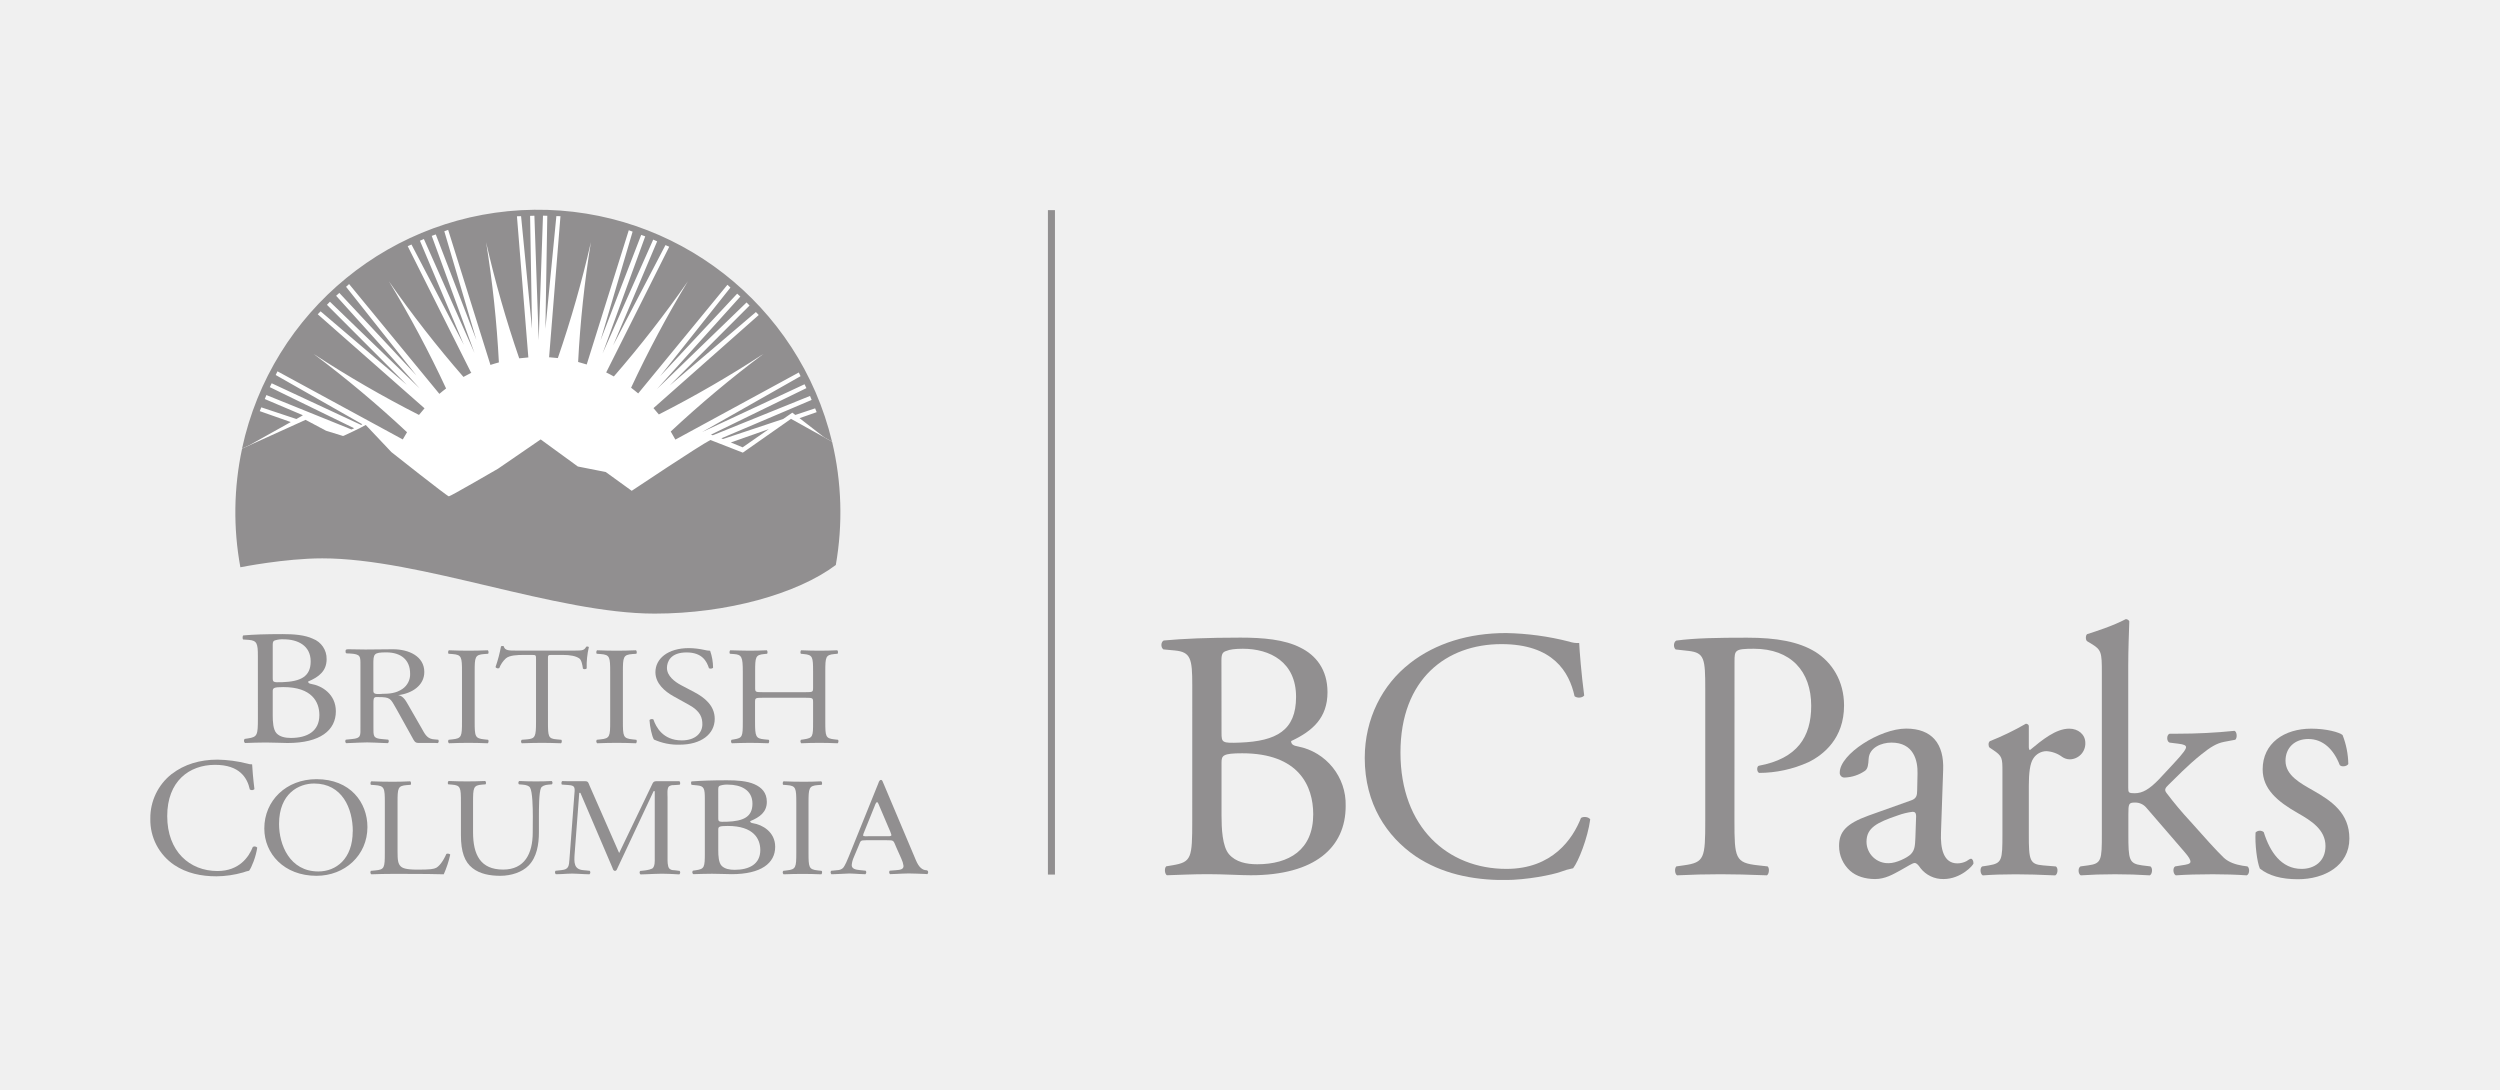
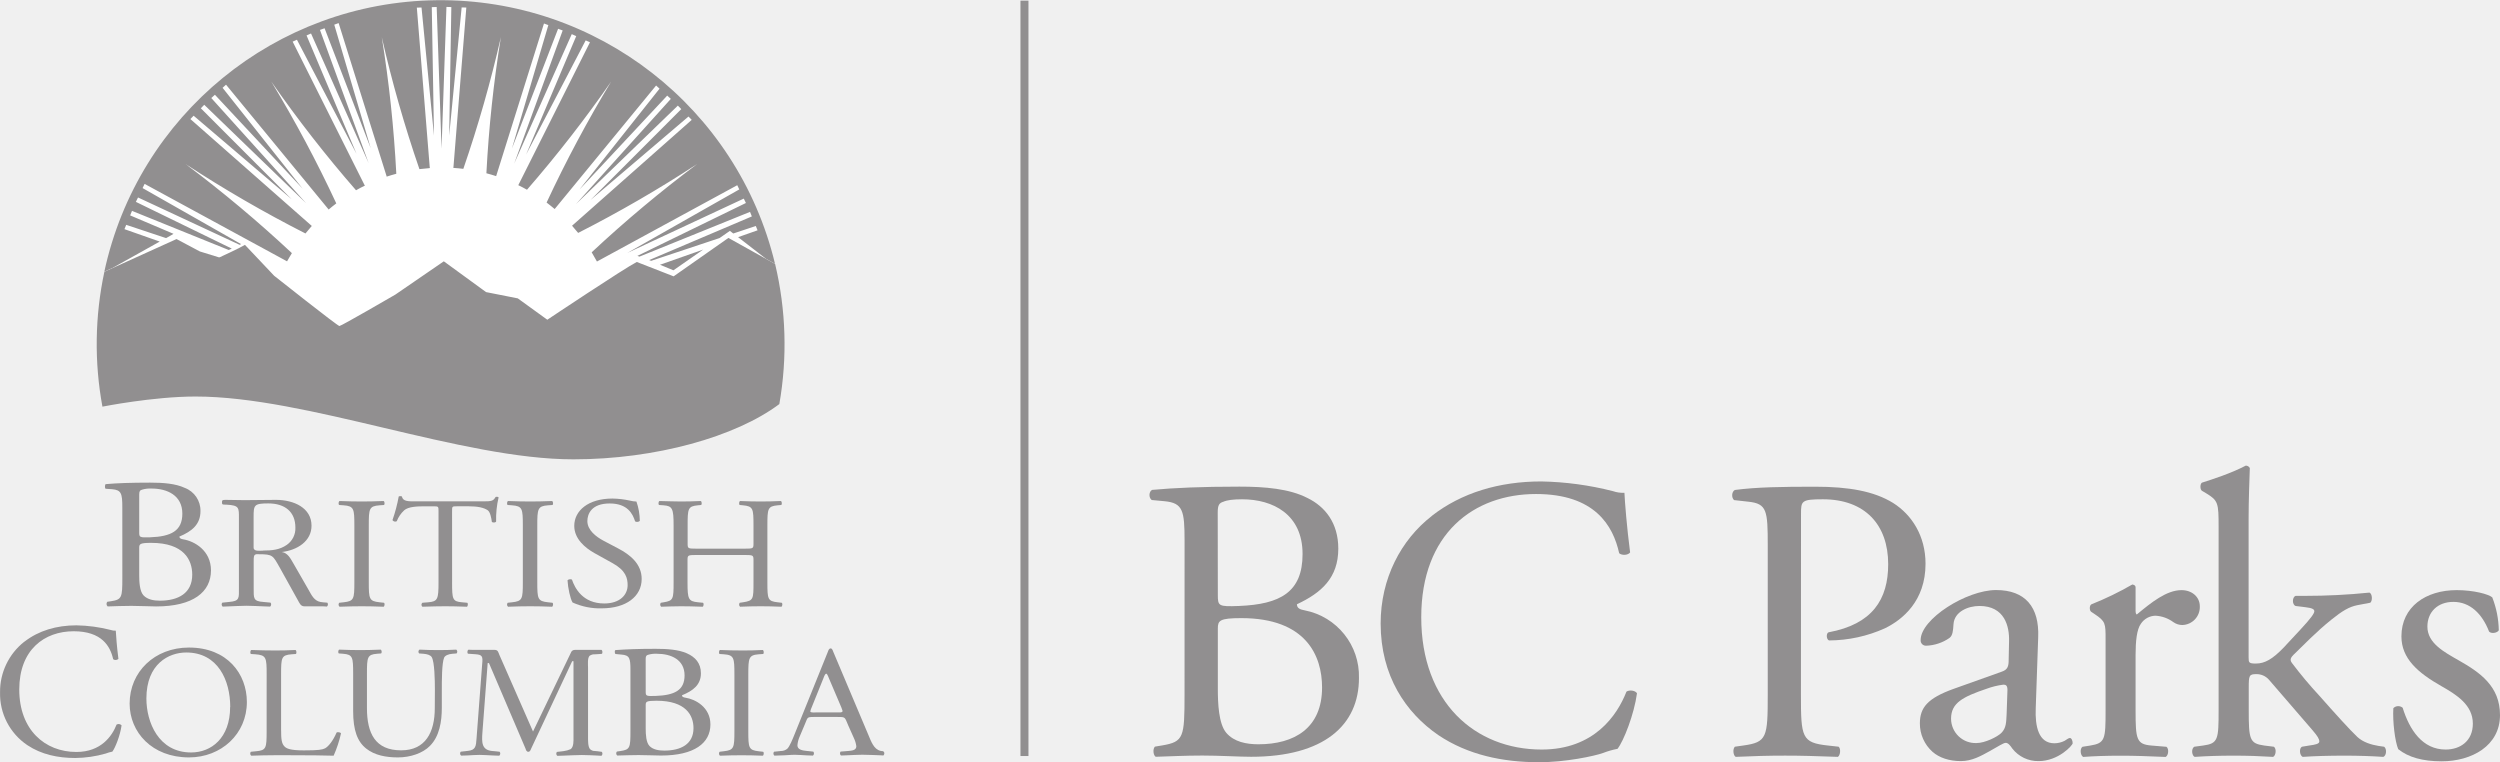
- <svg xmlns="http://www.w3.org/2000/svg" id="BC_Parks_Logo" data-name="BC Parks Logo" viewBox="0 0 1080 470.75">
+ <svg xmlns="http://www.w3.org/2000/svg" id="BC_Parks_Logo" data-name="BC Parks Logo" viewBox="64.92 90.53 950.01 289.53">
  <defs>
    <style>.cls-1{fill:none;}.cls-2{clip-path:url(#clip-path);}.cls-3{fill:#918f90;}.cls-4{fill:#fff;}</style>
    <clipPath id="clip-path">
      <rect class="cls-1" x="65.05" y="90.61" width="949.91" height="289.52" />
    </clipPath>
  </defs>
  <g class="cls-2">
    <path class="cls-3" d="M1012,317.56a35.92,35.92,0,0,1,2.47,12.49c-.61,1.07-2.93,1.38-3.7.46-2.62-6.79-7.24-11.26-13.56-11.26-6,0-9.87,3.86-9.87,9.41,0,6.32,6.48,9.71,11.87,12.79,8.17,4.63,15.72,9.86,15.72,20.81,0,11.72-10.79,17.57-22.19,17.57-7.25,0-12.64-1.54-16.49-4.62-1.23-2.94-2.16-10.49-1.85-15.57a2.61,2.61,0,0,1,3.54-.16c2.63,8.48,7.55,15.88,16.34,15.88,5.55,0,10.33-3.24,10.33-9.86,0-7.09-6.17-10.95-11.87-14.19-8.94-5.08-15.27-10.47-15.27-18.95,0-11.25,9.26-17.58,21-17.58,6.47,0,12.18,1.55,13.56,2.78" />
    <path class="cls-3" d="M908,290.74c0-9.09-.16-10-4.78-12.79l-1.55-.92c-.77-.47-.77-2.63,0-3.09,3.86-1.23,11.1-3.54,16.65-6.47a1.7,1.7,0,0,1,1.54.92c-.15,4.63-.46,12.34-.46,19.11v52.87c0,2,.15,2.31,2.77,2.31,3.4,0,6.32-1.69,10.49-6l6.31-6.78c4.32-4.62,5.4-6.32,5.4-7.09s-.77-1.23-3.39-1.54l-3.7-.46c-1.39-.47-1.39-3.39,0-3.85h3.55a239.5,239.5,0,0,0,24.5-1.24c1.08.46,1.23,3.08.31,3.85l-4.93.93c-3.08.62-5.7,2.16-9.71,5.39-6,4.78-11.26,10.33-14,12.95-1.85,1.7-2,2.47-1.08,3.7a158.26,158.26,0,0,0,10.33,12.33c6,6.78,11.41,12.79,14.49,15.72,2.16,2,5.24,2.93,8,3.39l2.16.31c1.08.77.92,3.39-.31,3.86-4.47-.31-9.71-.47-14.64-.47-6.17,0-11.56.16-16,.47-1.23-.62-1.39-3.24-.3-3.86l2.77-.46c2.31-.31,3.85-.62,3.85-1.54s-.62-2-2.62-4.32l-16.49-19.11a6.26,6.26,0,0,0-4.78-2.16c-2.78,0-2.93.46-2.93,5.24v8.48c0,11.09.31,12.64,5.86,13.41l3.69.46c1.08.77.78,3.39-.3,3.86-5.09-.31-9.56-.47-15-.47-5.55,0-10.18.16-14.8.47-1.08-.47-1.39-3.09-.15-3.86l3.39-.46c5.7-.77,5.86-2.32,5.86-13.41Z" />
    <path class="cls-3" d="M865.05,333.44c0-6,0-6.79-4.17-9.56l-1.39-.93c-.61-.61-.61-2.31.16-2.77a119.35,119.35,0,0,0,15.57-7.55c.77.15,1.23.46,1.23,1.08v8.94c0,.76.15,1.23.46,1.39,5.4-4.48,11.26-9.26,17-9.26,3.85,0,6.95,2.47,6.95,6.17a6.84,6.84,0,0,1-6.64,7.09,5.9,5.9,0,0,1-3.39-1.08A12.62,12.62,0,0,0,884,324.5a6.82,6.82,0,0,0-5.55,3.08c-1.55,2.16-2,6.63-2,11.86v21c0,11.09.31,12.95,6.17,13.41l5.55.46c1.07.77.77,3.39-.32,3.86-7.24-.31-11.7-.47-17.1-.47s-10.18.16-14.18.47c-1.08-.47-1.39-3.09-.31-3.86l2.93-.46c5.7-.93,5.86-2.32,5.86-13.41Z" />
    <path class="cls-3" d="M816.05,372.89c3.08,0,7.86-2.31,9.4-3.85,1.84-1.85,1.84-4,2-7.24l.31-9.1c0-1.69-.62-2-1.54-2a28.62,28.62,0,0,0-6.32,1.54c-9.1,3.08-13.57,5.39-13.57,11.4a9.29,9.29,0,0,0,9.72,9.25m9.55-27.12c2.31-.77,2.62-2.16,2.62-4.47l.15-7.09c.16-5.7-1.69-13.41-11.25-13.41-4.32,0-9.55,2.15-9.86,6.93-.15,2.47-.31,4.32-1.55,5.24a16.51,16.51,0,0,1-8.78,2.93,2,2,0,0,1-2.16-2.15c0-8,17.42-19,28.67-19,11.1,0,16.49,6.48,16,18l-.93,26.82c-.3,7.09,1.09,13.41,7.09,13.41a8.73,8.73,0,0,0,3.86-.93c.77-.46,1.54-1.08,2-1.08.62,0,1.08.93,1.08,2,0,.77-5.39,6.78-12.94,6.78a12.34,12.34,0,0,1-10-4.78c-.61-.92-1.53-2.16-2.46-2.16s-2.93,1.39-6,3.08c-3.39,1.86-6.78,3.86-11.1,3.86s-8.17-1.23-10.78-3.55a14.35,14.35,0,0,1-4.78-10.78c0-6,2.93-9.56,12.79-13.11Z" />
    <path class="cls-3" d="M749.28,354.55c0,16.19.3,18.19,10.17,19.27l4.16.46c.93.77.62,3.39-.31,3.86-8.78-.31-13.87-.47-20-.47-6.48,0-12,.16-18.8.47-.93-.47-1.24-2.93-.32-3.86l3.24-.46c8.94-1.24,9.25-3.08,9.25-19.27V297.68c0-13.1-.31-15.72-7.25-16.49l-5.54-.62c-1.08-.93-.93-3.24.3-3.85,8.17-1.08,17.73-1.24,30.52-1.24s22.35,1.7,29.6,6.17c7.08,4.47,12.33,12.48,12.33,23.12,0,14.18-8.79,21.27-15.42,24.51a52.12,52.12,0,0,1-21.27,4.62c-1.08-.46-1.08-2.78-.15-3.09,16.65-3.08,22.65-12.48,22.65-25.89,0-14.95-8.78-24.66-24.81-24.66-8.17,0-8.32.62-8.32,5.55Z" />
    <path class="cls-3" d="M609,286.58c11.26-8.79,25.59-13.1,41.62-13.1a118.57,118.57,0,0,1,27.28,3.7,11.53,11.53,0,0,0,4.31.61c.16,3.55.93,13.26,2.16,22.66-.77,1.08-3.08,1.24-4.16.31-2.31-10.48-9.25-22.5-31.6-22.5C625,278.26,605,293.21,605,325.11c0,32.37,20.49,50.25,45.77,50.25,19.89,0,28.67-12.95,32.21-22,1.09-.77,3.4-.46,4,.62-1.07,8-5.08,18.18-7.4,21.11a31.19,31.19,0,0,0-5.39,1.54c-3.39,1.24-14.49,3.55-24.35,3.55-13.87,0-27.13-2.77-38.38-10.33-12.33-8.48-21.89-22.5-21.89-42.39,0-17.1,7.71-31.75,19.42-40.84" />
    <path class="cls-3" d="M527.7,352.24c0,5.55.31,13.41,3.24,16.8s7.55,4.32,12.17,4.32c13.72,0,24.2-6.17,24.2-21.58,0-12.18-6.17-26.36-30.67-26.36-8.33,0-8.94.93-8.94,4Zm0-35.76c0,4.32.15,4.63,8,4.32,15.73-.62,24.2-5.25,24.2-19.73,0-15.11-11.25-20.81-23-20.81-3.38,0-5.69.31-7.08.93-1.55.46-2.16,1.23-2.16,4ZM515.06,296c0-11.4-.62-14.33-7.55-15l-4.93-.46c-1.24-.93-1.08-3.24.15-3.85,8.33-.77,18.81-1.24,33.14-1.24,9.71,0,19,.78,25.89,4.32,6.63,3.23,11.72,9.4,11.72,19.26,0,11.1-6.47,16.8-15.72,21.12,0,1.54,1.23,2,2.92,2.31a25.5,25.5,0,0,1,20.65,25.74c0,17.88-13.25,29.91-41,29.91-4.47,0-12-.47-18.5-.47-6.78,0-12,.31-17.72.47-.92-.47-1.24-2.93-.31-3.86l2.77-.46c8.18-1.39,8.48-3.08,8.48-19.27Z" />
  </g>
  <rect class="cls-3" x="452.7" y="90.78" width="3.04" height="287.04" />
  <g class="cls-2">
    <path class="cls-3" d="M383.13,361.24h-7.84c-.27,0-2.45.25-2.45-.38a3,3,0,0,1,.21-.77l4.7-11.64c.13-.32.61-1.92,1.16-1.92.4,0,.95,1.66,1.08,1.92l4.63,10.87c0,.13.48,1.15.48,1.41,0,.7-1.56.51-2,.51m17.58,14.92-.23-.18c-.33,0-.63-.08-.91-.12-2.61-.58-3.63-3.72-4.59-5.95l-13.42-31.78c-.13-.38-.4-1.2-.93-1.2-.73,0-.93.88-1.13,1.39L366.68,370c-.47,1.2-1.67,4.11-2.53,5a3.7,3.7,0,0,1-2.44.91l-1.07.11-1.58.16a1.08,1.08,0,0,0,.14,1.5l2.48-.09c1.75,0,3.51-.24,5.26-.24,1.48,0,2.95.16,4.43.22l2.48.09a1.09,1.09,0,0,0,.14-1.51l-1.68-.18-.91-.09c-1.54-.16-3.46-.45-3.46-2.14a10.38,10.38,0,0,1,.93-3.48l2-4.75c1-2.28.6-2.53,3.26-2.53h9c3.19,0,2.73,0,4.13,3.23L389.4,371a10.54,10.54,0,0,1,.93,3.1c0,1.6-1.73,1.69-3.36,1.83l-1,.08-1.61.12a1.08,1.08,0,0,0,.13,1.5c.89,0,2.48-.09,2.48-.09,1.89-.07,3.79-.21,5.62-.21,2.33,0,4.65.16,7,.22.76,0,.11.05,1,.08a1.09,1.09,0,0,0,.14-1.51" />
    <path class="cls-3" d="M344,346.88c0-6.39-.13-7.42-4-7.72l-1.63-.11c-.39-.25-.26-1.33.13-1.52,3.26.13,5.47.18,8.21.18s4.82,0,8.08-.18c.38.19.52,1.27.12,1.52l-1.63.11c-3.84.3-4,1.33-4,7.72v21.48c0,6.38.13,7.23,4,7.66l1.63.18c.4.24.26,1.33-.12,1.5-3.26-.12-5.48-.17-8.08-.17s-5,.05-8.21.17a1.1,1.1,0,0,1-.13-1.5L340,376c3.84-.43,4-1.28,4-7.66Z" />
    <path class="cls-3" d="M310.29,367.41c0,2.19.14,5.3,1.48,6.64s3.46,1.71,5.59,1.71c6.28,0,11.09-2.44,11.09-8.53,0-4.82-2.83-10.42-14.06-10.42-3.82,0-4.1.37-4.1,1.58Zm0-14.13c0,1.71.07,1.82,3.67,1.71,7.21-.25,11.1-2.08,11.1-7.81,0-6-5.16-8.22-10.53-8.22a9.73,9.73,0,0,0-3.25.37c-.71.18-1,.49-1,1.58Zm-5.8-8.11c0-4.5-.28-5.66-3.46-5.9l-2.26-.22c-.26-.23-.39-1.46.07-1.49,3.82-.28,8.62-.48,15.19-.48,4.46,0,8.69.3,11.87,1.7s5.37,3.71,5.37,7.61c0,4.39-3,6.64-7.2,8.35,0,.61.56.79,1.34.92,3.82.6,9.47,3.65,9.47,10.17,0,7.06-6.08,11.81-18.8,11.81-2.05,0-5.51-.18-8.48-.18s-5.51.12-8.12.18a1.05,1.05,0,0,1-.14-1.52l1.27-.18c3.74-.55,3.88-1.22,3.88-7.61Z" />
    <path class="cls-3" d="M291.94,376l-1-.09a2.48,2.48,0,0,1-1.79-.7c-.84-.89-.77-3.45-.77-4.48V344.31c0-1.16-.28-3.65.56-4.55a3.15,3.15,0,0,1,2.09-.59h0l.9-.05,1.67-.12c.41-.25.28-1.33-.13-1.52-.89,0-1.71,0-2.48,0h-7.11c-.78,0-1.48,0-1.9.83l-14.51,30.2-12.81-29.18c-.42-1-.49-1.85-1.83-1.85h-7.41c-.77,0-1.62,0-2.51-.06-.4.19-.54,1.27-.14,1.52l1.68.12,1,.07c2.77.18,3,.79,2.7,3.72L246,371.24c-.19,2.86-.34,4.35-3.33,4.63l-1,.12-1.67.18a1.07,1.07,0,0,0,.13,1.5l2.45-.07c1.51-.07,3.05-.21,4.59-.21s3.33.16,5,.22l2.48.09a1.09,1.09,0,0,0,.13-1.51l-1.67-.18-.94-.08c-4.3-.29-4.2-3.33-3.93-7.05l2-26.37h.49L264.62,375c.14.45.35,1.21,1.05,1.21s.85-.7,1.06-1.14l15.63-33.29h.49v29c0,1.16.14,3.53-1.06,4.42a9,9,0,0,1-2.66.75l-.9.12-1.68.18a1.07,1.07,0,0,0,.14,1.5l2.44-.08c2.28-.06,4.58-.23,6.89-.23,1.65,0,4.9.16,4.9.16.78,0,1.65.11,2.55.14a1.09,1.09,0,0,0,.14-1.51Z" />
    <path class="cls-3" d="M230.18,352.71c0-3.74-.12-10.68-1.21-12.48-.45-.73-1.6-1.15-3.2-1.27l-1.59-.12a1,1,0,0,1,.12-1.45c2.43.12,4.8.18,7.29.18,2.69,0,4.41-.06,6.72-.18a1,1,0,0,1,.12,1.45l-1.53.12c-1.6.12-2.82.66-3.2,1.45-.89,2-.89,8.92-.89,12.3v6.82c0,5.25-.9,10.79-4.48,14.41-2.75,2.83-7.48,4.41-12.21,4.41-4.41,0-8.82-.79-12-3.33-3.39-2.64-5-7-5-14.23V346.56c0-6.28-.13-7.3-3.84-7.6l-1.6-.12c-.38-.24-.25-1.27.13-1.45,3.2.12,5.37.18,7.93.18s4.73-.06,7.86-.18c.38.18.51,1.21.13,1.45l-1.53.12c-3.71.3-3.84,1.32-3.84,7.6v13c0,9.71,3.2,16.1,13,16.1,9.27,0,12.78-6.88,12.78-16.05Z" />
    <path class="cls-3" d="M166.25,346.77c0-6.34-.13-7.3-4.31-7.61l-1.66-.11c-.4-.25-.26-1.34.14-1.52,3.71.13,6,.18,8.62.18s4.84,0,8.16-.18c.4.18.53,1.27.13,1.52l-1.59.11c-3.91.31-4,1.27-4,7.61v21c0,3.8.19,5.37,1.39,6.52.73.66,2,1.39,7.23,1.39,5.64,0,7-.25,8.09-.79,1.33-.73,3.05-2.9,4.38-6,.4-.29,1.66-.05,1.66.37a44.92,44.92,0,0,1-2.79,8.44c-3.38-.12-9.68-.18-16.52-.18H169c-2.79,0-4.91.06-8.62.18a1.08,1.08,0,0,1-.14-1.5l2-.19c3.85-.35,4-1.2,4-7.53Z" />
    <path class="cls-3" d="M152.41,359.16c0-10-4.62-20.68-16.72-20.68-6.59,0-15.14,4.28-15.14,17.48,0,8.93,4.56,20.51,17,20.51,7.6,0,14.82-5.42,14.82-17.31m-38.19-1.26c0-12.07,9.5-21.3,22.55-21.3,14.62,0,22,10.08,22,20.69,0,12.18-9.76,21.06-22,21.06-14.06,0-22.55-9.6-22.55-20.45" />
    <path class="cls-3" d="M74.25,334.34c5.34-4.15,12.13-6.18,19.73-6.18a56.45,56.45,0,0,1,12.94,1.74,5.37,5.37,0,0,0,2,.29c.07,1.67.43,6.27,1,10.71a1.55,1.55,0,0,1-2,.14c-1.09-5-4.38-10.63-15-10.63-11.18,0-20.68,7.06-20.68,22.14,0,15.29,9.72,23.73,21.71,23.73,9.42,0,13.59-6.11,15.27-10.41a1.54,1.54,0,0,1,1.9.29c-.51,3.79-2.41,8.59-3.51,10a14.14,14.14,0,0,0-2.55.73,43.29,43.29,0,0,1-11.55,1.68c-6.58,0-12.86-1.32-18.2-4.88a23.48,23.48,0,0,1-10.37-20,24.18,24.18,0,0,1,9.2-19.3" />
    <path class="cls-3" d="M329.42,301.43c-3.11,0-3.24.12-3.24,1.93v8.5c0,6.34.32,7.18,4,7.54l1.88.18c.39.24.26,1.33-.13,1.51-3.51-.12-5.71-.18-8.24-.18-2.8,0-5,.12-7.53.18a1.11,1.11,0,0,1-.13-1.51l1.1-.18c3.64-.6,3.76-1.2,3.76-7.54V290.15c0-6.33-.45-7.36-3.82-7.6l-1.69-.12c-.39-.24-.26-1.33.13-1.51,3.18.06,5.38.18,8.18.18,2.53,0,4.73-.06,7.52-.18.4.18.52,1.27.13,1.51l-1.23.12c-3.76.36-3.89,1.27-3.89,7.6v6.94c0,1.86.13,1.93,3.24,1.93H348c3.12,0,3.25-.07,3.25-1.93v-6.94c0-6.33-.13-7.24-4-7.6l-1.23-.12c-.39-.24-.26-1.33.13-1.51,3,.12,5.19.18,7.85.18s4.74-.06,7.66-.18c.39.18.52,1.27.12,1.51l-1.36.12c-3.76.36-3.89,1.27-3.89,7.6v21.71c0,6.34.13,7.12,3.89,7.54l1.56.18c.39.24.26,1.33-.13,1.51-3.11-.12-5.32-.18-7.85-.18s-5,.06-7.85.18a1.11,1.11,0,0,1-.13-1.51l1.23-.18c4-.6,4-1.2,4-7.54v-8.5c0-1.81-.13-1.93-3.25-1.93Z" />
    <path class="cls-3" d="M293.6,321.71a25.41,25.41,0,0,1-11.1-2.23c-.86-1.33-1.78-5.61-1.92-8.45.35-.42,1.42-.54,1.71-.18,1.06,3.08,4,9,12.24,9,6,0,8.89-3.32,8.89-6.94,0-2.65-.64-5.61-5.83-8.44l-6.76-3.75c-3.56-2-7.69-5.42-7.69-10.36,0-5.73,5.27-10.38,14.52-10.38a32.91,32.91,0,0,1,6.61.78,11.3,11.3,0,0,0,2.5.36,22.77,22.77,0,0,1,1.28,7.37,1.61,1.61,0,0,1-1.78.18c-.93-2.9-2.85-6.82-9.68-6.82s-8.47,3.92-8.47,6.69c0,3.51,3.42,6,6.05,7.42l5.69,3c4.49,2.35,8.9,5.85,8.9,11.58,0,6.63-5.91,11.16-15.16,11.16" />
    <path class="cls-3" d="M263.6,290.27c0-6.4-.14-7.42-4.08-7.72l-1.68-.12c-.4-.24-.27-1.33.14-1.51,3.35.12,5.62.18,8.43.18s5-.06,8.3-.18c.41.18.54,1.27.14,1.51l-1.68.12c-3.94.3-4.08,1.32-4.08,7.72v21.47c0,6.39.14,7.24,4.08,7.66l1.68.18c.4.24.27,1.33-.14,1.51-3.34-.12-5.62-.18-8.3-.18s-5.08.06-8.43.18a1.08,1.08,0,0,1-.14-1.51l1.68-.18c3.94-.42,4.08-1.27,4.08-7.66Z" />
    <path class="cls-3" d="M236.72,311.86c0,6.34.12,7.24,3.76,7.54l2,.18c.37.24.25,1.33-.13,1.51-3.58-.12-5.7-.18-8.22-.18s-4.7.06-8.71.18a1,1,0,0,1,0-1.51l2.26-.18c3.57-.3,3.88-1.2,3.88-7.54v-27c0-1.87,0-1.93-1.88-1.93h-3.45c-2.7,0-6.15.12-7.71,1.51a11,11,0,0,0-2.83,4.16,1.24,1.24,0,0,1-1.63-.42,59.28,59.28,0,0,0,2.38-9,1.66,1.66,0,0,1,1.2,0c.37,1.93,2.44,1.87,5.33,1.87h25.4c3.39,0,4-.12,4.89-1.68.32-.13,1-.07,1.13.17a35.11,35.11,0,0,0-.94,9.17c-.25.49-1.31.49-1.63.12-.19-1.51-.62-3.74-1.57-4.4-1.44-1-3.82-1.51-7.27-1.51h-4.45c-1.88,0-1.82.06-1.82,2Z" />
    <path class="cls-3" d="M199.58,290.27c0-6.4-.14-7.42-4.09-7.72l-1.67-.12c-.4-.24-.27-1.33.13-1.51,3.35.12,5.63.18,8.44.18s5-.06,8.3-.18c.4.18.53,1.27.13,1.51l-1.67.12c-4,.3-4.09,1.32-4.09,7.72v21.47c0,6.39.14,7.24,4.09,7.66l1.67.18c.4.24.27,1.33-.13,1.51-3.35-.12-5.63-.18-8.3-.18s-5.09.06-8.44.18a1.09,1.09,0,0,1-.13-1.51l1.67-.18c3.95-.42,4.09-1.27,4.09-7.66Z" />
    <path class="cls-3" d="M164.94,299.77c-1.21,0-3.65.45-3.65-1.17V287c0-4.52.15-5.17,5.58-5.17,6.36,0,10.3,3.23,10.3,9.18a7.6,7.6,0,0,1-3.29,6.59c-2.72,1.88-5.65,2.14-8.94,2.14m24.4,19.81-1.67-.14-.93-.12c-2.45-.44-3.43-2.62-4.58-4.65l-5.79-10.08c-1-1.68-2.07-3.94-4.36-4.26,5.93-.71,11.29-4.14,11.29-10,0-6.79-6.71-9.82-13.51-9.82-4.07,0-7.78.11-11.93.11-2.28,0-5-.11-7.29-.11-1.27,0-1.29.25-1.29,1,0,1,.44.75,1.79.83,4.83.27,4.64,1.17,4.64,5.3V314c0,3.78.33,4.92-3.64,5.26l-1,.11-1.68.17a1.09,1.09,0,0,0,.14,1.51l2.48-.1c2.2-.06,4.4-.23,6.59-.23s4.33.17,6.5.23h0l2.48.09a1.09,1.09,0,0,0,.14-1.51l-1.69-.16-.95-.09c-4-.27-3.76-1.4-3.76-5.28v-9.95c0-.59-.07-2.14.36-2.59s1-.32,1.57-.32c5.43,0,5.36.51,7.93,5l7,12.6c.57,1,1,2.2,2.43,2.2h6.08c.77,0,1.58,0,2.46.08a1.08,1.08,0,0,0,.14-1.51" />
    <path class="cls-3" d="M117.82,309.09c0,2.54.16,6.14,1.65,7.7s3.84,2,6.19,2c7,0,12.31-2.83,12.31-9.89,0-5.58-3.14-12.08-15.6-12.08-4.23,0-4.55.43-4.55,1.84Zm0-16.38c0,2,.08,2.12,4.08,2,8-.29,12.31-2.4,12.31-9,0-6.92-5.73-9.53-11.68-9.53a10.74,10.74,0,0,0-3.61.42c-.78.21-1.1.57-1.1,1.84Zm-6.42-9.39c0-5.23-.37-6.61-3.9-6.89l-2.45-.17c-.4-.32-.28-1.73.08-1.76,4.23-.38,9.56-.57,16.85-.57,4.94,0,9.64.35,13.17,2a9.22,9.22,0,0,1,5.95,8.82c0,5.09-3.29,7.7-8,9.67,0,.71.63.92,1.49,1.07,4.23.7,10.5,4.23,10.5,11.79,0,8.19-6.74,13.7-20.85,13.7-2.27,0-6.11-.22-9.4-.22-3.45,0-6.12.14-9,.22a1.28,1.28,0,0,1-.16-1.77l1.42-.21c4.15-.64,4.31-1.42,4.31-8.83Z" />
    <path class="cls-4" d="M139.12,238.68c42.4,0,101,23.87,143.6,23.87,30.37,0,60-8.1,76.86-20a129,129,0,1,0-254.47-.24c4.65-.86,20.46-3.59,34-3.59" />
  </g>
  <polygon class="cls-3" points="315.72 191.14 320.82 193.25 332.14 185.36 315.72 191.14" />
  <g class="cls-2">
    <path class="cls-3" d="M125.62,182.33l-13.41-4.72.67-1.64L128,181l.06,0,2-1.13.79-.49-16.47-7,.7-1.72,36.76,14.87L153,185l-36.45-17.76.82-1.67,38.63,18,.53-.28L119.1,162l.77-1.59L174,189.84c.44-.82,1.37-2.31,1.84-3.12a482.46,482.46,0,0,0-40.4-33.85A482.48,482.48,0,0,0,181,179.25c.84-1,1.52-1.87,2.4-2.86l-46.14-40.62,1.24-1.27,37.24,31.73-34.5-34.55,1.29-1.33,38.74,37.43-36.06-40,1.38-1.24,33.33,35.69-30.42-38.33,1.31-1.19,39,47.44c1-.86,1.84-1.52,2.9-2.33A479.66,479.66,0,0,0,168,121.52a481,481,0,0,0,32.21,41.31c1.13-.63,2.28-1.25,3.45-1.82l-.2-.12-27.33-54.54,1.63-.72L200.41,149l-19-45,1.7-.75L205,152.52,186.51,101.9l1.75-.63,17.53,45.57L191.94,99.91l1.66-.61,18.23,58.21,0,.15,0,0c1.22-.41,2.45-.76,3.69-1.1A483.18,483.18,0,0,0,210,104.66a481.59,481.59,0,0,0,14.3,50.14c1.28-.15,2.56-.29,3.86-.38l0-.06h.16l-.09-.13-4.91-60.8,1.78-.05,4.74,48.7L229,93.25l1.86-.06L232.71,147l1.86-53.84,1.86.06-.82,48.83,4.74-48.7,1.77.05-4.9,60.8-.09.13h0v0h.08c1.26.08,2.53.21,3.78.36a484.12,484.12,0,0,0,14.28-50.08,480.42,480.42,0,0,0-5.52,51.76c1.25.33,2.49.69,3.71,1.09l18.17-58,1.66.61-13.85,46.94L277,101.47l1.74.64-18.44,50.62,21.89-49.23,1.7.76-19.05,45,22.64-43.38,1.63.71L261.87,160.9l0,0c1.13.54,2.22,1.12,3.31,1.73a481.74,481.74,0,0,0,32-41.13,481.9,481.9,0,0,0-24.55,46c1,.79,2.08,1.61,3.07,2.46l38.54-46.93,1.31,1.19-30.42,38.33,33.33-35.69,1.38,1.24-36.06,40,38.73-37.44,1.3,1.33-34.51,34.56,37.25-31.74,1.23,1.27L282.3,176.31l0,0c.8.89,1.56,1.8,2.32,2.73a481.34,481.34,0,0,0,45.25-26.2,481.27,481.27,0,0,0-40.11,33.57c.56.94,1.46,2.54,2,3.5l53.32-29,.77,1.6-42.56,24.14L347.56,166l.81,1.67-41.24,20.1.8.27,42-17,.7,1.73-39,16.58.73.3,26-8.66,3.92-2.73,1.29,1,8.56-2.85.67,1.64-7.4,2.6L356,188.87l3.43,1.91a130.71,130.71,0,0,0-254.87,3l.48-.23,1.56-.71,1-.45Z" />
    <path class="cls-3" d="M103.85,245.06s19.27-3.85,35.37-3.85c42.39,0,101,23.87,143.6,23.87,31.21,0,61.66-8.56,78.25-21a131.5,131.5,0,0,0-1.61-53.25l-17.74-9.89-20.82,14.6-14-5.46c-4.74,2.4-34,21.95-34,21.95l-11.22-8.12-12.05-2.38-16.06-11.7-18.42,12.65s-20.55,11.94-21.25,11.94-24.8-19.1-24.8-19.1L158,183.58c-1.9,1.19-9.45,4.65-9.45,4.65l-.38.11-7.31-2.26L132,181.37l-26.94,12.22-.48.23a131.19,131.19,0,0,0-.74,51.24" />
  </g>
</svg>
